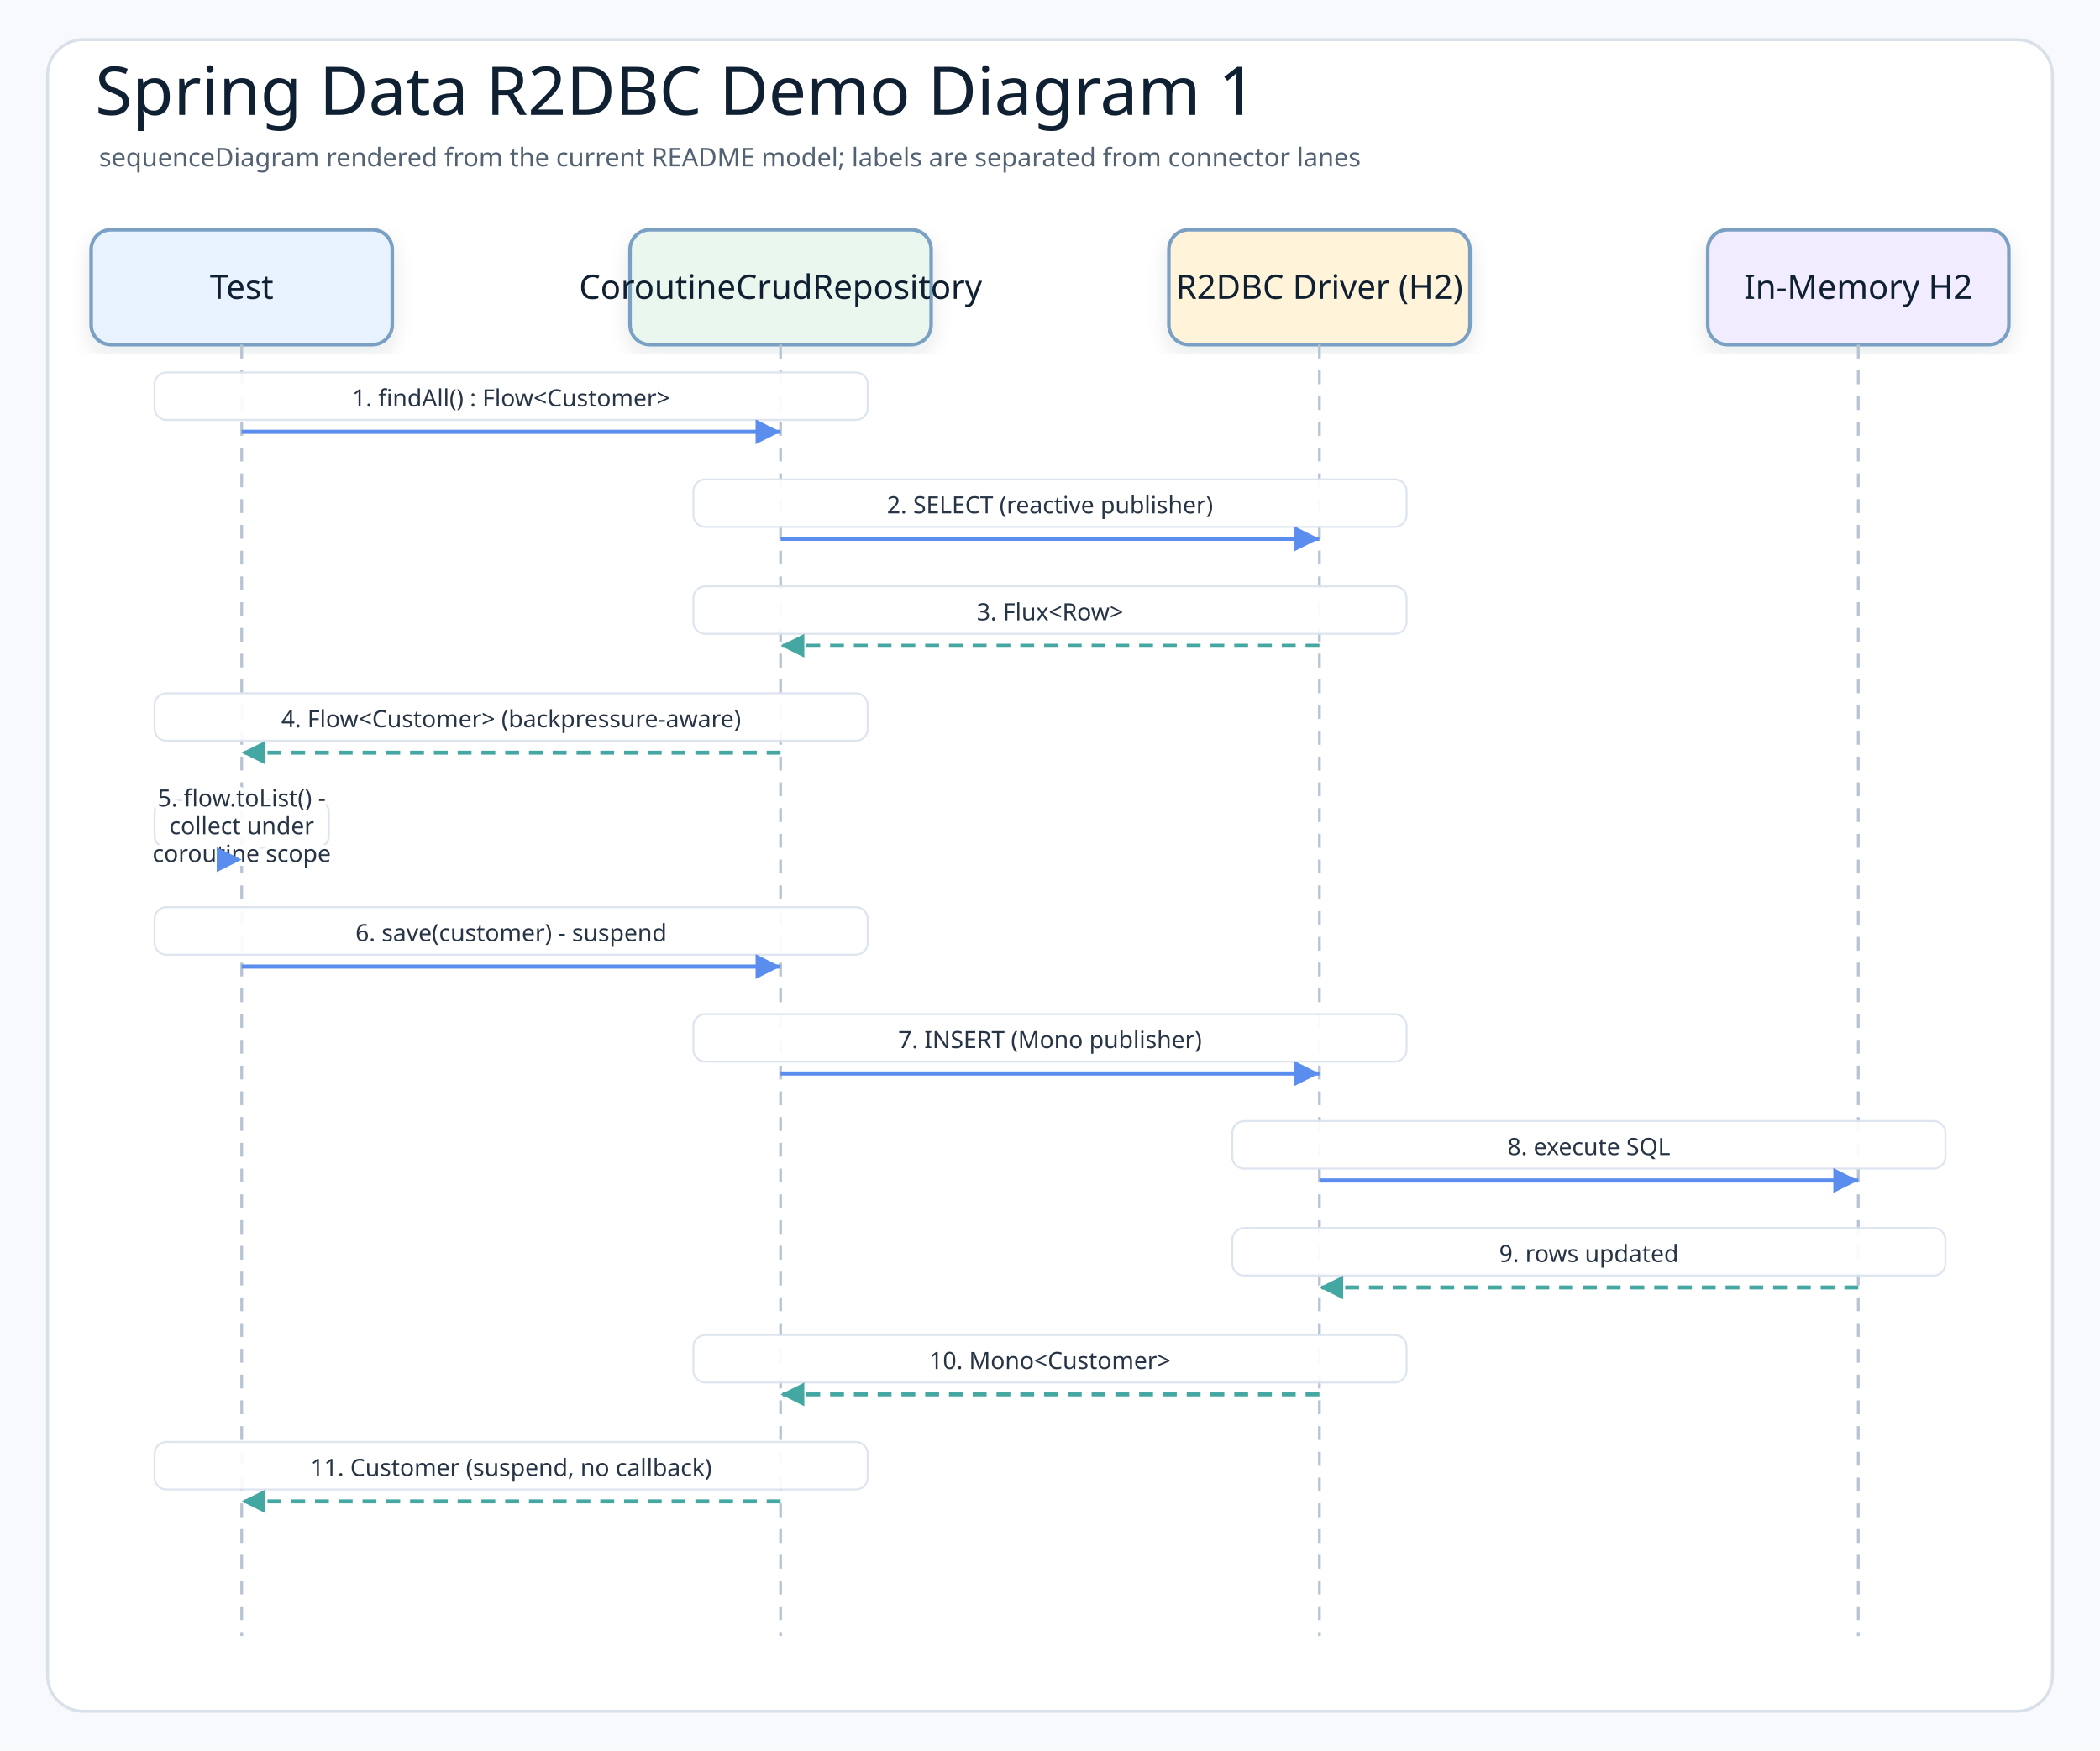
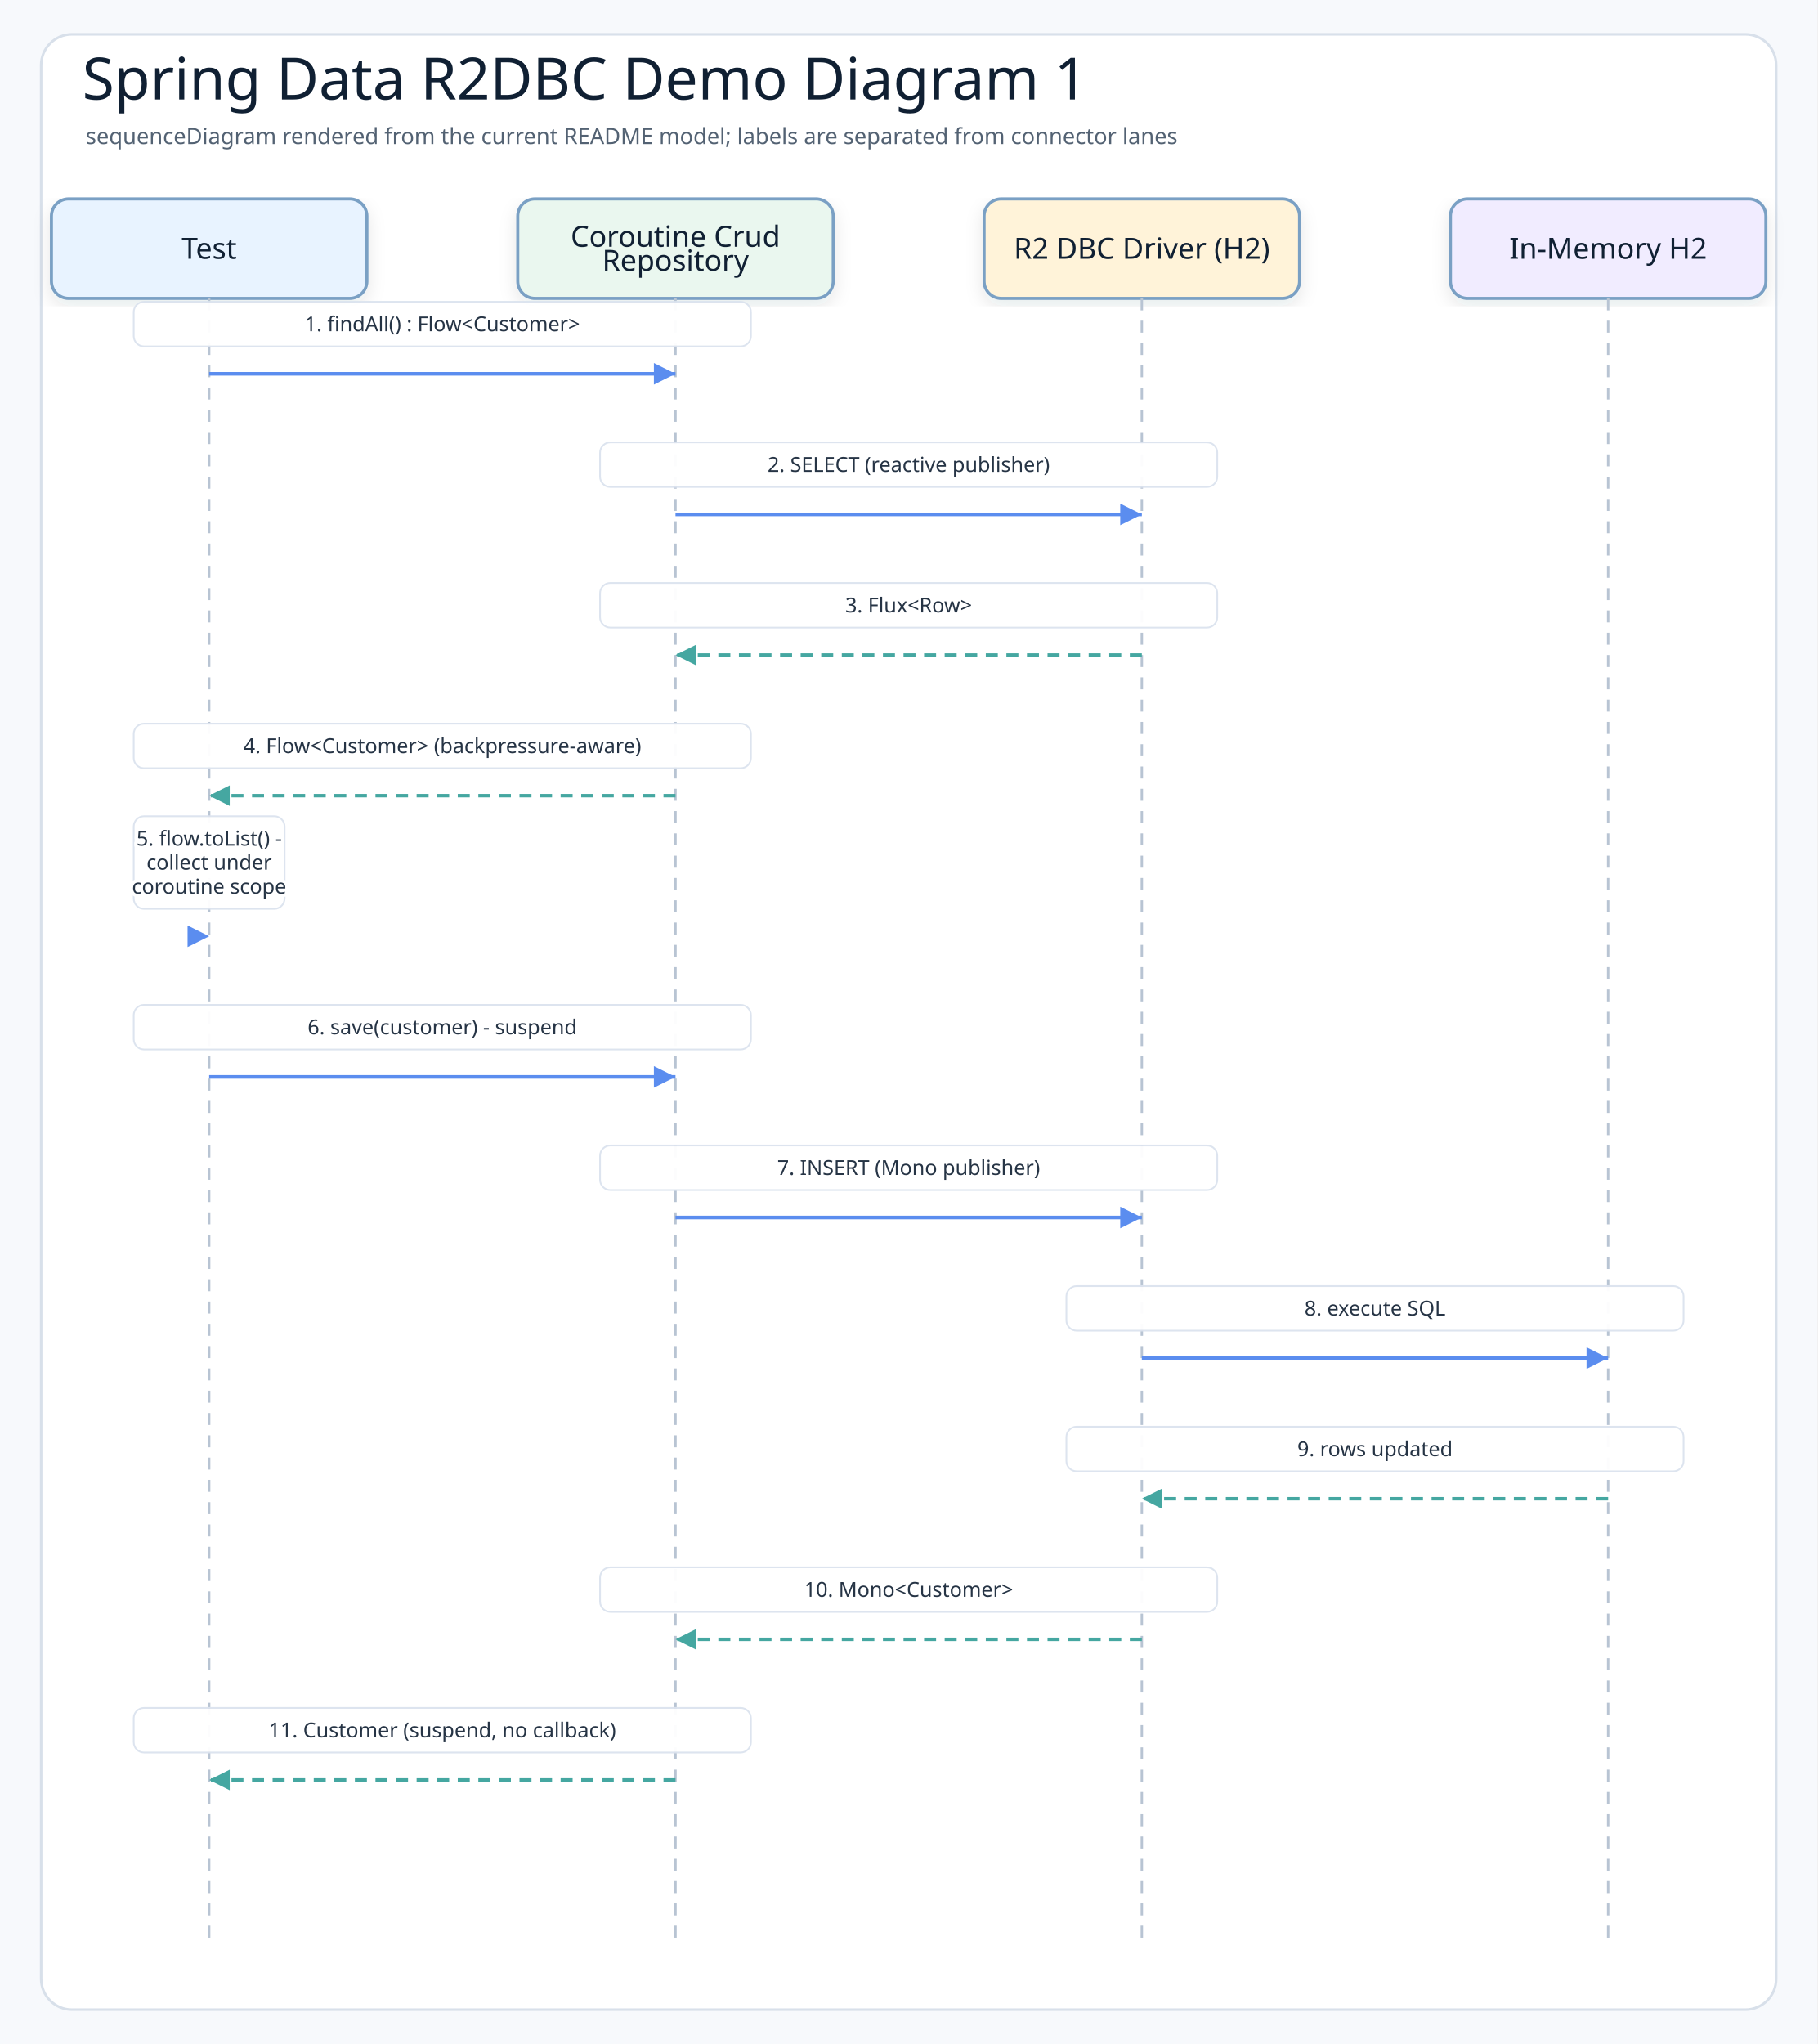
- <svg xmlns="http://www.w3.org/2000/svg" width="1060" height="884" viewBox="0 0 1060 884" role="img" aria-label="Spring Data R2DBC Demo Diagram 1">
+ <svg xmlns="http://www.w3.org/2000/svg" width="1060" height="1192" viewBox="0 0 1060 1192" role="img" aria-label="Spring Data R2DBC Demo Diagram 1">
  <defs>
    <filter id="shadow" x="-8%" y="-8%" width="116%" height="116%">
      <feDropShadow dx="0" dy="4" stdDeviation="5" flood-color="#1f2937" flood-opacity="0.10" />
    </filter>
    <marker id="arrowBlue" markerWidth="8" markerHeight="8" refX="7" refY="4" orient="auto" markerUnits="strokeWidth">
      <path d="M1 1 L7 4 L1 7 Z" fill="#5b8def" />
    </marker>
    <marker id="arrowTeal" markerWidth="8" markerHeight="8" refX="7" refY="4" orient="auto" markerUnits="strokeWidth">
      <path d="M1 1 L7 4 L1 7 Z" fill="#45a7a1" />
    </marker>
    <style>
    .canvas{fill:#f7f9fc}
    .frame{fill:#ffffff;stroke:#d8e0ea;stroke-width:1.5}
    .title{font-family:"Architects Daughter";font-size:34px;fill:#102033}
    .subtitle{font-family:"Comic Mono";font-size:13px;fill:#536273}
    .actor{font-family:"Architects Daughter";font-size:17px;fill:#102033}
    .detail{font-family:"Comic Mono";font-size:11px;fill:#536273}
    .message{font-family:"Comic Mono";font-size:12px;fill:#263445;paint-order:stroke;stroke:#ffffff;stroke-width:4px;stroke-linejoin:round}
    .branch{font-family:"Architects Daughter";font-size:15px;fill:#1f3b57}
    .lifeline{stroke:#b8c4d3;stroke-width:1.4;stroke-dasharray:7 6}
    .call{stroke:#5b8def;stroke-width:2.1;fill:none;marker-end:url(#arrowBlue)}
    .return{stroke:#45a7a1;stroke-width:2;stroke-dasharray:7 5;fill:none;marker-end:url(#arrowTeal)}
    .box{stroke-width:1.8;filter:url(#shadow)}
  </style>
  </defs>
-   <rect class="canvas" width="1060" height="884" />
-   <rect class="frame" x="24" y="20" width="1012" height="844" rx="18" />
+   <rect class="canvas" width="1060" height="1192" />
+   <rect class="frame" x="24" y="20" width="1012" height="1152" rx="18" />
  <text class="title" x="48" y="58">Spring Data R2DBC Demo Diagram 1</text>
  <text class="subtitle" x="50" y="84">sequenceDiagram rendered from the current README model; labels are separated from connector lanes</text>
-   <rect class="box" x="46" y="116" width="152" height="58" rx="10" fill="#e8f3ff" stroke="#7aa0c4" />
+   <rect class="box" x="30" y="116" width="184" height="58" rx="10" fill="#e8f3ff" stroke="#7aa0c4" />
  <text class="actor" x="122" y="145" text-anchor="middle" dominant-baseline="middle">Test</text>
-   <line class="lifeline" x1="122" y1="174" x2="122" y2="826" />
-   <rect class="box" x="318" y="116" width="152" height="58" rx="10" fill="#eaf7ef" stroke="#7aa0c4" />
-   <text class="actor" x="394" y="145" text-anchor="middle" dominant-baseline="middle">CoroutineCrudRepository</text>
-   <line class="lifeline" x1="394" y1="174" x2="394" y2="826" />
-   <rect class="box" x="590" y="116" width="152" height="58" rx="10" fill="#fff3d9" stroke="#7aa0c4" />
-   <text class="actor" x="666" y="145" text-anchor="middle" dominant-baseline="middle">R2DBC Driver (H2)</text>
-   <line class="lifeline" x1="666" y1="174" x2="666" y2="826" />
-   <rect class="box" x="862" y="116" width="152" height="58" rx="10" fill="#f1ecff" stroke="#7aa0c4" />
+   <line class="lifeline" x1="122" y1="174" x2="122" y2="1134" />
+   <rect class="box" x="302" y="116" width="184" height="58" rx="10" fill="#eaf7ef" stroke="#7aa0c4" />
+   <text class="actor" x="394" y="138" text-anchor="middle" dominant-baseline="middle">Coroutine Crud</text>
+   <text class="actor" x="394" y="152" text-anchor="middle" dominant-baseline="middle">Repository</text>
+   <line class="lifeline" x1="394" y1="174" x2="394" y2="1134" />
+   <rect class="box" x="574" y="116" width="184" height="58" rx="10" fill="#fff3d9" stroke="#7aa0c4" />
+   <text class="actor" x="666" y="145" text-anchor="middle" dominant-baseline="middle">R2 DBC Driver (H2)</text>
+   <line class="lifeline" x1="666" y1="174" x2="666" y2="1134" />
+   <rect class="box" x="846" y="116" width="184" height="58" rx="10" fill="#f1ecff" stroke="#7aa0c4" />
  <text class="actor" x="938" y="145" text-anchor="middle" dominant-baseline="middle">In-Memory H2</text>
-   <line class="lifeline" x1="938" y1="174" x2="938" y2="826" />
-   <rect x="78" y="188" width="360" height="24" rx="6" fill="#ffffff" opacity="0.92" stroke="#dbe3ee" />
-   <text class="message" x="258" y="201" text-anchor="middle" dominant-baseline="middle">1. findAll() : Flow&lt;Customer&gt;</text>
+   <line class="lifeline" x1="938" y1="174" x2="938" y2="1134" />
+   <rect x="78" y="176" width="360" height="26" rx="6" fill="#ffffff" opacity="0.95" stroke="#dbe3ee" />
+   <text class="message" x="258" y="189" text-anchor="middle" dominant-baseline="middle">1. findAll() : Flow&lt;Customer&gt;</text>
  <path class="call" d="M122 218 L394 218" />
-   <rect x="350" y="242" width="360" height="24" rx="6" fill="#ffffff" opacity="0.92" stroke="#dbe3ee" />
-   <text class="message" x="530" y="255" text-anchor="middle" dominant-baseline="middle">2. SELECT (reactive publisher)</text>
-   <path class="call" d="M394 272 L666 272" />
-   <rect x="350" y="296" width="360" height="24" rx="6" fill="#ffffff" opacity="0.92" stroke="#dbe3ee" />
-   <text class="message" x="530" y="309" text-anchor="middle" dominant-baseline="middle">3. Flux&lt;Row&gt;</text>
-   <path class="return" d="M666 326 L394 326" />
-   <rect x="78" y="350" width="360" height="24" rx="6" fill="#ffffff" opacity="0.92" stroke="#dbe3ee" />
-   <text class="message" x="258" y="363" text-anchor="middle" dominant-baseline="middle">4. Flow&lt;Customer&gt; (backpressure-aware)</text>
-   <path class="return" d="M394 380 L122 380" />
-   <rect x="78" y="404" width="88" height="24" rx="6" fill="#ffffff" opacity="0.92" stroke="#dbe3ee" />
-   <text class="message" x="122" y="403" text-anchor="middle" dominant-baseline="middle">5. flow.toList() -</text>
-   <text class="message" x="122" y="417" text-anchor="middle" dominant-baseline="middle">collect under</text>
-   <text class="message" x="122" y="431" text-anchor="middle" dominant-baseline="middle">coroutine scope</text>
-   <path class="call" d="M122 434 L122 434" />
-   <rect x="78" y="458" width="360" height="24" rx="6" fill="#ffffff" opacity="0.92" stroke="#dbe3ee" />
-   <text class="message" x="258" y="471" text-anchor="middle" dominant-baseline="middle">6. save(customer) - suspend</text>
-   <path class="call" d="M122 488 L394 488" />
-   <rect x="350" y="512" width="360" height="24" rx="6" fill="#ffffff" opacity="0.92" stroke="#dbe3ee" />
-   <text class="message" x="530" y="525" text-anchor="middle" dominant-baseline="middle">7. INSERT (Mono publisher)</text>
-   <path class="call" d="M394 542 L666 542" />
-   <rect x="622" y="566" width="360" height="24" rx="6" fill="#ffffff" opacity="0.92" stroke="#dbe3ee" />
-   <text class="message" x="802" y="579" text-anchor="middle" dominant-baseline="middle">8. execute SQL</text>
-   <path class="call" d="M666 596 L938 596" />
-   <rect x="622" y="620" width="360" height="24" rx="6" fill="#ffffff" opacity="0.92" stroke="#dbe3ee" />
-   <text class="message" x="802" y="633" text-anchor="middle" dominant-baseline="middle">9. rows updated</text>
-   <path class="return" d="M938 650 L666 650" />
-   <rect x="350" y="674" width="360" height="24" rx="6" fill="#ffffff" opacity="0.92" stroke="#dbe3ee" />
-   <text class="message" x="530" y="687" text-anchor="middle" dominant-baseline="middle">10. Mono&lt;Customer&gt;</text>
-   <path class="return" d="M666 704 L394 704" />
-   <rect x="78" y="728" width="360" height="24" rx="6" fill="#ffffff" opacity="0.92" stroke="#dbe3ee" />
-   <text class="message" x="258" y="741" text-anchor="middle" dominant-baseline="middle">11. Customer (suspend, no callback)</text>
-   <path class="return" d="M394 758 L122 758" />
+   <rect x="350" y="258" width="360" height="26" rx="6" fill="#ffffff" opacity="0.95" stroke="#dbe3ee" />
+   <text class="message" x="530" y="271" text-anchor="middle" dominant-baseline="middle">2. SELECT (reactive publisher)</text>
+   <path class="call" d="M394 300 L666 300" />
+   <rect x="350" y="340" width="360" height="26" rx="6" fill="#ffffff" opacity="0.95" stroke="#dbe3ee" />
+   <text class="message" x="530" y="353" text-anchor="middle" dominant-baseline="middle">3. Flux&lt;Row&gt;</text>
+   <path class="return" d="M666 382 L394 382" />
+   <rect x="78" y="422" width="360" height="26" rx="6" fill="#ffffff" opacity="0.95" stroke="#dbe3ee" />
+   <text class="message" x="258" y="435" text-anchor="middle" dominant-baseline="middle">4. Flow&lt;Customer&gt; (backpressure-aware)</text>
+   <path class="return" d="M394 464 L122 464" />
+   <rect x="78" y="476" width="88" height="54" rx="6" fill="#ffffff" opacity="0.95" stroke="#dbe3ee" />
+   <text class="message" x="122" y="489" text-anchor="middle" dominant-baseline="middle">5. flow.toList() -</text>
+   <text class="message" x="122" y="503" text-anchor="middle" dominant-baseline="middle">collect under</text>
+   <text class="message" x="122" y="517" text-anchor="middle" dominant-baseline="middle">coroutine scope</text>
+   <path class="call" d="M122 546 L122 546" />
+   <rect x="78" y="586" width="360" height="26" rx="6" fill="#ffffff" opacity="0.95" stroke="#dbe3ee" />
+   <text class="message" x="258" y="599" text-anchor="middle" dominant-baseline="middle">6. save(customer) - suspend</text>
+   <path class="call" d="M122 628 L394 628" />
+   <rect x="350" y="668" width="360" height="26" rx="6" fill="#ffffff" opacity="0.95" stroke="#dbe3ee" />
+   <text class="message" x="530" y="681" text-anchor="middle" dominant-baseline="middle">7. INSERT (Mono publisher)</text>
+   <path class="call" d="M394 710 L666 710" />
+   <rect x="622" y="750" width="360" height="26" rx="6" fill="#ffffff" opacity="0.95" stroke="#dbe3ee" />
+   <text class="message" x="802" y="763" text-anchor="middle" dominant-baseline="middle">8. execute SQL</text>
+   <path class="call" d="M666 792 L938 792" />
+   <rect x="622" y="832" width="360" height="26" rx="6" fill="#ffffff" opacity="0.95" stroke="#dbe3ee" />
+   <text class="message" x="802" y="845" text-anchor="middle" dominant-baseline="middle">9. rows updated</text>
+   <path class="return" d="M938 874 L666 874" />
+   <rect x="350" y="914" width="360" height="26" rx="6" fill="#ffffff" opacity="0.95" stroke="#dbe3ee" />
+   <text class="message" x="530" y="927" text-anchor="middle" dominant-baseline="middle">10. Mono&lt;Customer&gt;</text>
+   <path class="return" d="M666 956 L394 956" />
+   <rect x="78" y="996" width="360" height="26" rx="6" fill="#ffffff" opacity="0.95" stroke="#dbe3ee" />
+   <text class="message" x="258" y="1009" text-anchor="middle" dominant-baseline="middle">11. Customer (suspend, no callback)</text>
+   <path class="return" d="M394 1038 L122 1038" />
</svg>
